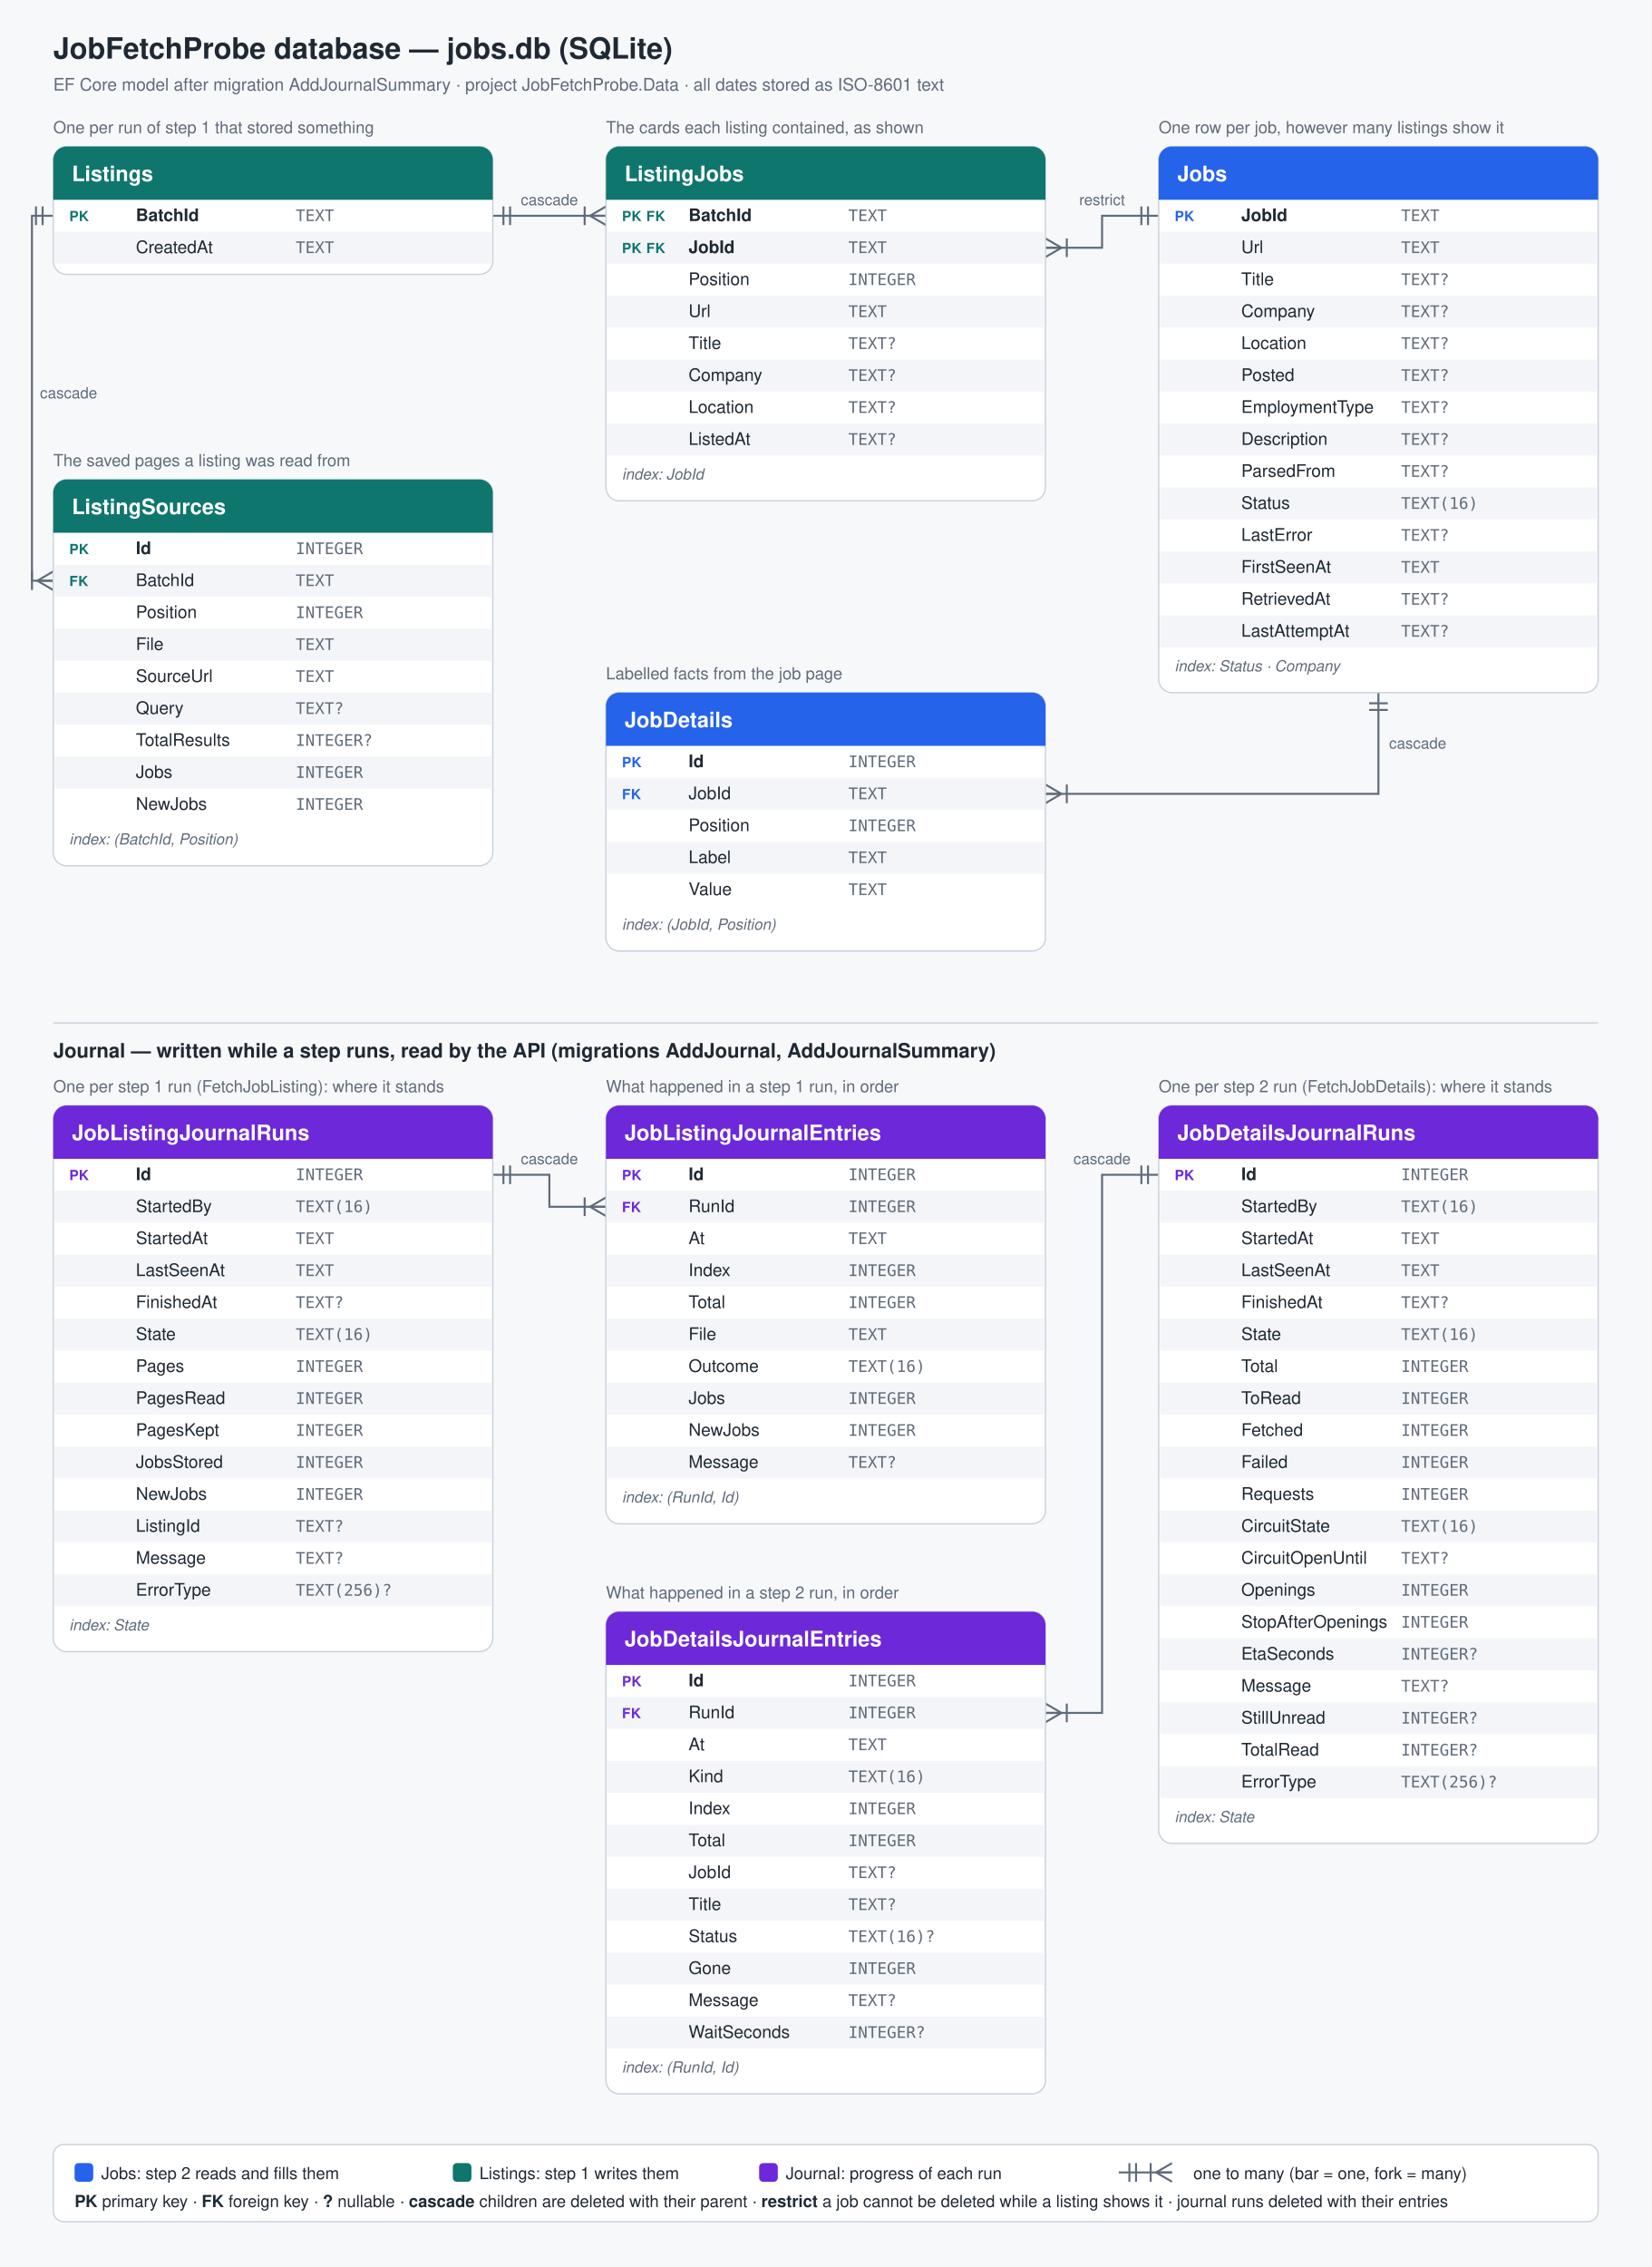
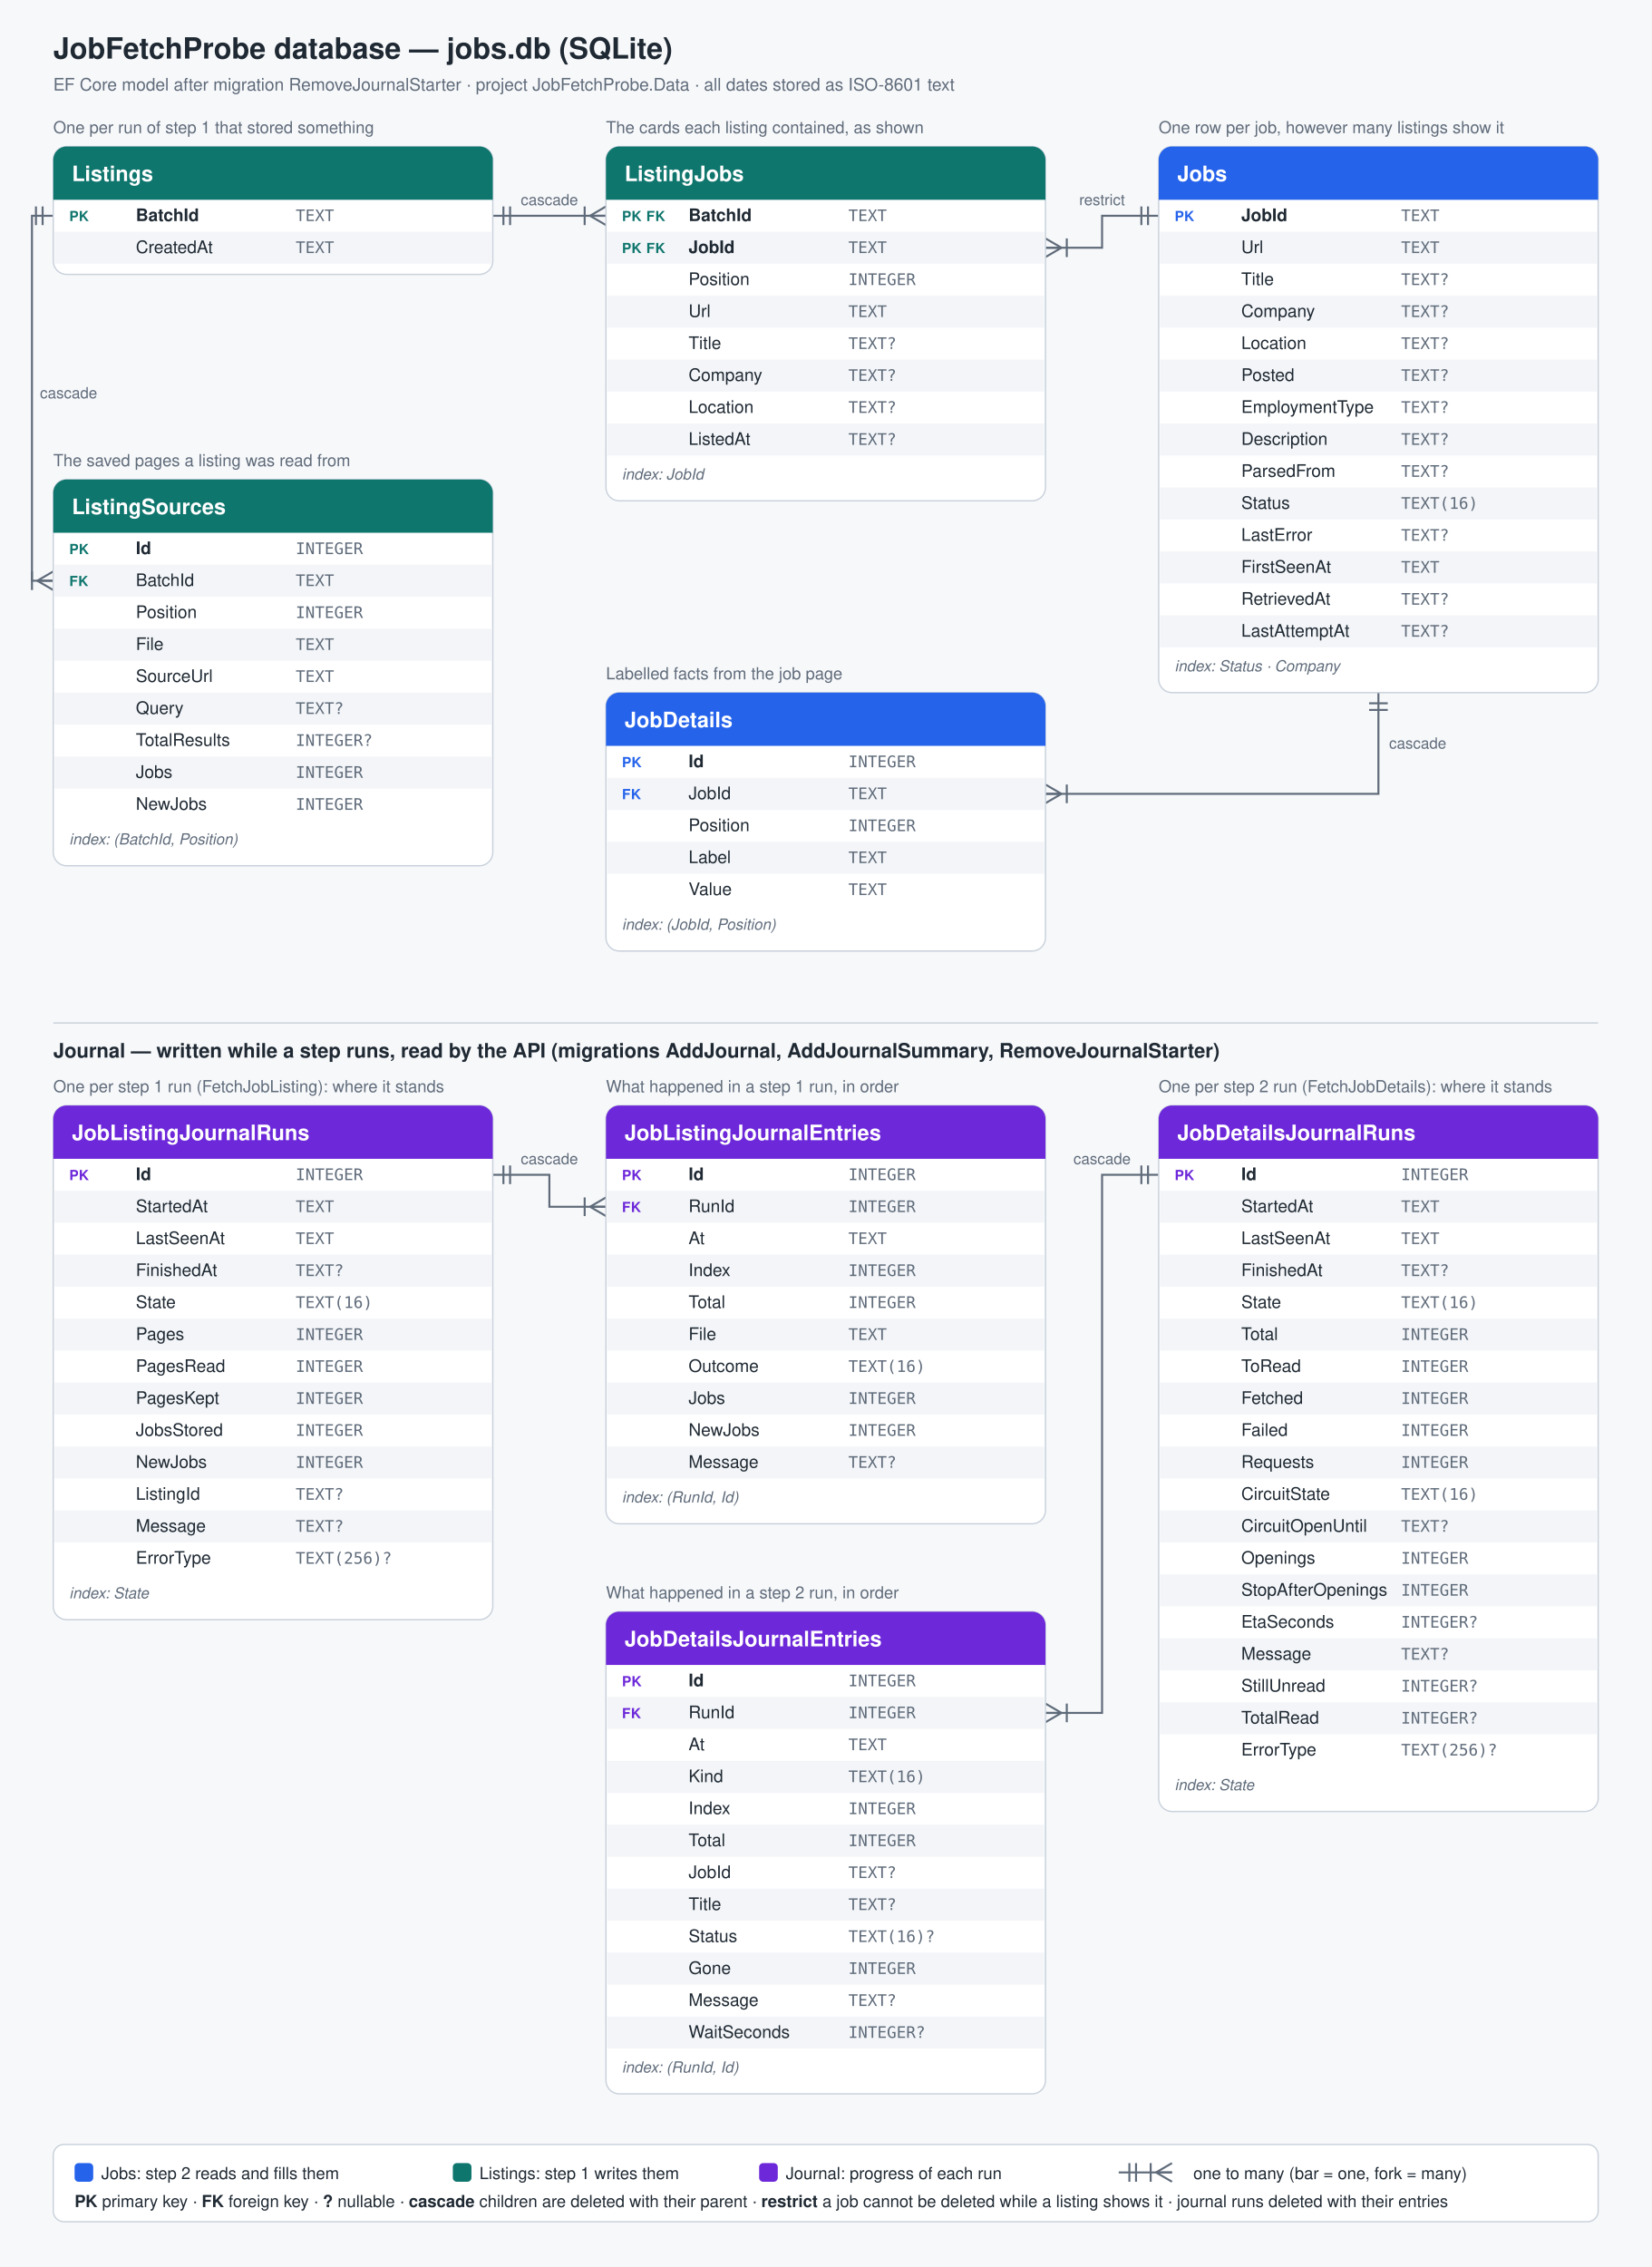
<svg xmlns="http://www.w3.org/2000/svg" width="1240" height="1702" viewBox="0 0 1240 1702" font-family="Segoe UI, -apple-system, Helvetica, Arial, sans-serif">
  <style>
.th{font-size:16px;font-weight:600;fill:#fff}
.col{font-size:13px;fill:#1f2933}.pk{font-weight:600}
.ty{font-size:12px;fill:#5f6b7a;font-family:Consolas,"SF Mono",Menlo,monospace}
.key{font-size:10.5px;font-weight:700;letter-spacing:.3px}
.idx{font-size:11.5px;fill:#5f6b7a;font-style:italic}
.note{font-size:12.5px;fill:#5f6b7a}
.rel{fill:none;stroke:#5f6b7a;stroke-width:1.5}
.rl{font-size:11.5px;fill:#5f6b7a}
.title{font-size:22px;font-weight:600;fill:#1f2933}.sub{font-size:13px;fill:#5f6b7a}
.lg{font-size:12.5px;fill:#1f2933}
</style>
  <rect width="1240" height="1702" fill="#f7f8fa" />
  <text x="40" y="44" class="title">JobFetchProbe database — jobs.db (SQLite)</text>
-   <text x="40" y="68" class="sub">EF Core model after migration AddJournalSummary · project JobFetchProbe.Data · all dates stored as ISO-8601 text</text>
+   <text x="40" y="68" class="sub">EF Core model after migration RemoveJournalStarter · project JobFetchProbe.Data · all dates stored as ISO-8601 text</text>
  <line x1="40" y1="768" x2="1200" y2="768" stroke="#c9d1db" />
-   <text x="40" y="794" class="sub" style="font-weight:600;fill:#1f2933;font-size:15px">Journal — written while a step runs, read by the API (migrations AddJournal, AddJournalSummary)</text>
+   <text x="40" y="794" class="sub" style="font-weight:600;fill:#1f2933;font-size:15px">Journal — written while a step runs, read by the API (migrations AddJournal, AddJournalSummary, RemoveJournalStarter)</text>
  <path d="M370 162.0H412.5V162.0H455" class="rel" />
  <path d="M378 155.0v14M383 155.0v14" class="rel" />
  <path d="M443 162.0L455 155.0M443 162.0L455 162.0M443 162.0L455 169.0" class="rel" />
  <path d="M439 155.0v14" class="rel" />
  <path d="M870 162.0H827.5V186.0H785" class="rel" />
  <path d="M862 155.0v14M857 155.0v14" class="rel" />
  <path d="M797 186.0L785 179.0M797 186.0L785 186.0M797 186.0L785 193.0" class="rel" />
  <path d="M801 179.0v14" class="rel" />
  <path d="M40 162.0H24V436.0H40" class="rel" />
  <path d="M32 155.0v14M27 155.0v14" class="rel" />
  <path d="M28 436.0L40 429.0M28 436.0L40 436.0M28 436.0L40 443.0" class="rel" />
  <path d="M24 429.0v14" class="rel" />
  <path d="M1035.0 520V596.0H785" class="rel" />
  <path d="M1028.0 528h14M1028.0 533h14" class="rel" />
  <path d="M797 596.0L785 589.0M797 596.0L785 596.0M797 596.0L785 603.0" class="rel" />
  <path d="M801 589.0v14" class="rel" />
  <path d="M370 882.0H412.5V906.0H455" class="rel" />
  <path d="M378 875.0v14M383 875.0v14" class="rel" />
  <path d="M443 906.0L455 899.0M443 906.0L455 906.0M443 906.0L455 913.0" class="rel" />
  <path d="M439 899.0v14" class="rel" />
  <path d="M870 882.0H827.5V1286.0H785" class="rel" />
  <path d="M862 875.0v14M857 875.0v14" class="rel" />
  <path d="M797 1286.0L785 1279.0M797 1286.0L785 1286.0M797 1286.0L785 1293.0" class="rel" />
  <path d="M801 1279.0v14" class="rel" />
  <g>
    <rect x="40" y="110" width="330" height="96" rx="10" fill="#ffffff" stroke="#c9d1db" />
    <path d="M40 120a10 10 0 0 1 10-10h310a10 10 0 0 1 10 10v30h-330z" fill="#0f766e" />
    <text x="54" y="136" class="th">Listings</text>
    <text x="52" y="166" class="key" fill="#0f766e">PK</text>
    <text x="102" y="166" class="col pk">BatchId</text>
    <text x="222" y="166" class="ty">TEXT</text>
    <rect x="41" y="174" width="328" height="24" fill="#f3f5f8" />
    <text x="102" y="190" class="col">CreatedAt</text>
    <text x="222" y="190" class="ty">TEXT</text>
    <text x="40" y="100" class="note">One per run of step 1 that stored something</text>
  </g>
  <g>
    <rect x="40" y="360" width="330" height="290" rx="10" fill="#ffffff" stroke="#c9d1db" />
    <path d="M40 370a10 10 0 0 1 10-10h310a10 10 0 0 1 10 10v30h-330z" fill="#0f766e" />
    <text x="54" y="386" class="th">ListingSources</text>
    <text x="52" y="416" class="key" fill="#0f766e">PK</text>
    <text x="102" y="416" class="col pk">Id</text>
    <text x="222" y="416" class="ty">INTEGER</text>
    <rect x="41" y="424" width="328" height="24" fill="#f3f5f8" />
    <text x="52" y="440" class="key" fill="#0f766e">FK</text>
    <text x="102" y="440" class="col">BatchId</text>
    <text x="222" y="440" class="ty">TEXT</text>
    <text x="102" y="464" class="col">Position</text>
    <text x="222" y="464" class="ty">INTEGER</text>
    <rect x="41" y="472" width="328" height="24" fill="#f3f5f8" />
    <text x="102" y="488" class="col">File</text>
    <text x="222" y="488" class="ty">TEXT</text>
    <text x="102" y="512" class="col">SourceUrl</text>
    <text x="222" y="512" class="ty">TEXT</text>
    <rect x="41" y="520" width="328" height="24" fill="#f3f5f8" />
    <text x="102" y="536" class="col">Query</text>
    <text x="222" y="536" class="ty">TEXT?</text>
    <text x="102" y="560" class="col">TotalResults</text>
    <text x="222" y="560" class="ty">INTEGER?</text>
    <rect x="41" y="568" width="328" height="24" fill="#f3f5f8" />
    <text x="102" y="584" class="col">Jobs</text>
    <text x="222" y="584" class="ty">INTEGER</text>
    <text x="102" y="608" class="col">NewJobs</text>
    <text x="222" y="608" class="ty">INTEGER</text>
    <text x="52" y="634" class="idx">index: (BatchId, Position)</text>
    <text x="40" y="350" class="note">The saved pages a listing was read from</text>
  </g>
  <g>
    <rect x="455" y="110" width="330" height="266" rx="10" fill="#ffffff" stroke="#c9d1db" />
    <path d="M455 120a10 10 0 0 1 10-10h310a10 10 0 0 1 10 10v30h-330z" fill="#0f766e" />
    <text x="469" y="136" class="th">ListingJobs</text>
    <text x="467" y="166" class="key" fill="#0f766e">PK FK</text>
    <text x="517" y="166" class="col pk">BatchId</text>
    <text x="637" y="166" class="ty">TEXT</text>
    <rect x="456" y="174" width="328" height="24" fill="#f3f5f8" />
    <text x="467" y="190" class="key" fill="#0f766e">PK FK</text>
    <text x="517" y="190" class="col pk">JobId</text>
    <text x="637" y="190" class="ty">TEXT</text>
    <text x="517" y="214" class="col">Position</text>
    <text x="637" y="214" class="ty">INTEGER</text>
    <rect x="456" y="222" width="328" height="24" fill="#f3f5f8" />
    <text x="517" y="238" class="col">Url</text>
    <text x="637" y="238" class="ty">TEXT</text>
    <text x="517" y="262" class="col">Title</text>
    <text x="637" y="262" class="ty">TEXT?</text>
    <rect x="456" y="270" width="328" height="24" fill="#f3f5f8" />
    <text x="517" y="286" class="col">Company</text>
    <text x="637" y="286" class="ty">TEXT?</text>
    <text x="517" y="310" class="col">Location</text>
    <text x="637" y="310" class="ty">TEXT?</text>
    <rect x="456" y="318" width="328" height="24" fill="#f3f5f8" />
    <text x="517" y="334" class="col">ListedAt</text>
    <text x="637" y="334" class="ty">TEXT?</text>
    <text x="467" y="360" class="idx">index: JobId</text>
    <text x="455" y="100" class="note">The cards each listing contained, as shown</text>
  </g>
  <g>
    <rect x="870" y="110" width="330" height="410" rx="10" fill="#ffffff" stroke="#c9d1db" />
    <path d="M870 120a10 10 0 0 1 10-10h310a10 10 0 0 1 10 10v30h-330z" fill="#2563eb" />
    <text x="884" y="136" class="th">Jobs</text>
    <text x="882" y="166" class="key" fill="#2563eb">PK</text>
    <text x="932" y="166" class="col pk">JobId</text>
    <text x="1052" y="166" class="ty">TEXT</text>
    <rect x="871" y="174" width="328" height="24" fill="#f3f5f8" />
    <text x="932" y="190" class="col">Url</text>
    <text x="1052" y="190" class="ty">TEXT</text>
    <text x="932" y="214" class="col">Title</text>
    <text x="1052" y="214" class="ty">TEXT?</text>
    <rect x="871" y="222" width="328" height="24" fill="#f3f5f8" />
    <text x="932" y="238" class="col">Company</text>
    <text x="1052" y="238" class="ty">TEXT?</text>
    <text x="932" y="262" class="col">Location</text>
    <text x="1052" y="262" class="ty">TEXT?</text>
    <rect x="871" y="270" width="328" height="24" fill="#f3f5f8" />
    <text x="932" y="286" class="col">Posted</text>
    <text x="1052" y="286" class="ty">TEXT?</text>
    <text x="932" y="310" class="col">EmploymentType</text>
    <text x="1052" y="310" class="ty">TEXT?</text>
    <rect x="871" y="318" width="328" height="24" fill="#f3f5f8" />
    <text x="932" y="334" class="col">Description</text>
    <text x="1052" y="334" class="ty">TEXT?</text>
    <text x="932" y="358" class="col">ParsedFrom</text>
    <text x="1052" y="358" class="ty">TEXT?</text>
    <rect x="871" y="366" width="328" height="24" fill="#f3f5f8" />
    <text x="932" y="382" class="col">Status</text>
    <text x="1052" y="382" class="ty">TEXT(16)</text>
    <text x="932" y="406" class="col">LastError</text>
    <text x="1052" y="406" class="ty">TEXT?</text>
    <rect x="871" y="414" width="328" height="24" fill="#f3f5f8" />
    <text x="932" y="430" class="col">FirstSeenAt</text>
    <text x="1052" y="430" class="ty">TEXT</text>
    <text x="932" y="454" class="col">RetrievedAt</text>
    <text x="1052" y="454" class="ty">TEXT?</text>
    <rect x="871" y="462" width="328" height="24" fill="#f3f5f8" />
    <text x="932" y="478" class="col">LastAttemptAt</text>
    <text x="1052" y="478" class="ty">TEXT?</text>
    <text x="882" y="504" class="idx">index: Status · Company</text>
    <text x="870" y="100" class="note">One row per job, however many listings show it</text>
  </g>
  <g>
    <rect x="455" y="520" width="330" height="194" rx="10" fill="#ffffff" stroke="#c9d1db" />
    <path d="M455 530a10 10 0 0 1 10-10h310a10 10 0 0 1 10 10v30h-330z" fill="#2563eb" />
    <text x="469" y="546" class="th">JobDetails</text>
    <text x="467" y="576" class="key" fill="#2563eb">PK</text>
    <text x="517" y="576" class="col pk">Id</text>
    <text x="637" y="576" class="ty">INTEGER</text>
    <rect x="456" y="584" width="328" height="24" fill="#f3f5f8" />
    <text x="467" y="600" class="key" fill="#2563eb">FK</text>
    <text x="517" y="600" class="col">JobId</text>
    <text x="637" y="600" class="ty">TEXT</text>
    <text x="517" y="624" class="col">Position</text>
    <text x="637" y="624" class="ty">INTEGER</text>
    <rect x="456" y="632" width="328" height="24" fill="#f3f5f8" />
    <text x="517" y="648" class="col">Label</text>
    <text x="637" y="648" class="ty">TEXT</text>
    <text x="517" y="672" class="col">Value</text>
    <text x="637" y="672" class="ty">TEXT</text>
    <text x="467" y="698" class="idx">index: (JobId, Position)</text>
    <text x="455" y="510" class="note">Labelled facts from the job page</text>
  </g>
  <g>
-     <rect x="40" y="830" width="330" height="410" rx="10" fill="#ffffff" stroke="#c9d1db" />
+     <rect x="40" y="830" width="330" height="386" rx="10" fill="#ffffff" stroke="#c9d1db" />
    <path d="M40 840a10 10 0 0 1 10-10h310a10 10 0 0 1 10 10v30h-330z" fill="#6d28d9" />
    <text x="54" y="856" class="th">JobListingJournalRuns</text>
    <text x="52" y="886" class="key" fill="#6d28d9">PK</text>
    <text x="102" y="886" class="col pk">Id</text>
    <text x="222" y="886" class="ty">INTEGER</text>
    <rect x="41" y="894" width="328" height="24" fill="#f3f5f8" />
-     <text x="102" y="910" class="col">StartedBy</text>
-     <text x="222" y="910" class="ty">TEXT(16)</text>
-     <text x="102" y="934" class="col">StartedAt</text>
+     <text x="102" y="910" class="col">StartedAt</text>
+     <text x="222" y="910" class="ty">TEXT</text>
+     <text x="102" y="934" class="col">LastSeenAt</text>
    <text x="222" y="934" class="ty">TEXT</text>
    <rect x="41" y="942" width="328" height="24" fill="#f3f5f8" />
-     <text x="102" y="958" class="col">LastSeenAt</text>
-     <text x="222" y="958" class="ty">TEXT</text>
-     <text x="102" y="982" class="col">FinishedAt</text>
-     <text x="222" y="982" class="ty">TEXT?</text>
+     <text x="102" y="958" class="col">FinishedAt</text>
+     <text x="222" y="958" class="ty">TEXT?</text>
+     <text x="102" y="982" class="col">State</text>
+     <text x="222" y="982" class="ty">TEXT(16)</text>
    <rect x="41" y="990" width="328" height="24" fill="#f3f5f8" />
-     <text x="102" y="1006" class="col">State</text>
-     <text x="222" y="1006" class="ty">TEXT(16)</text>
-     <text x="102" y="1030" class="col">Pages</text>
+     <text x="102" y="1006" class="col">Pages</text>
+     <text x="222" y="1006" class="ty">INTEGER</text>
+     <text x="102" y="1030" class="col">PagesRead</text>
    <text x="222" y="1030" class="ty">INTEGER</text>
    <rect x="41" y="1038" width="328" height="24" fill="#f3f5f8" />
-     <text x="102" y="1054" class="col">PagesRead</text>
+     <text x="102" y="1054" class="col">PagesKept</text>
    <text x="222" y="1054" class="ty">INTEGER</text>
-     <text x="102" y="1078" class="col">PagesKept</text>
+     <text x="102" y="1078" class="col">JobsStored</text>
    <text x="222" y="1078" class="ty">INTEGER</text>
    <rect x="41" y="1086" width="328" height="24" fill="#f3f5f8" />
-     <text x="102" y="1102" class="col">JobsStored</text>
+     <text x="102" y="1102" class="col">NewJobs</text>
    <text x="222" y="1102" class="ty">INTEGER</text>
-     <text x="102" y="1126" class="col">NewJobs</text>
-     <text x="222" y="1126" class="ty">INTEGER</text>
+     <text x="102" y="1126" class="col">ListingId</text>
+     <text x="222" y="1126" class="ty">TEXT?</text>
    <rect x="41" y="1134" width="328" height="24" fill="#f3f5f8" />
-     <text x="102" y="1150" class="col">ListingId</text>
+     <text x="102" y="1150" class="col">Message</text>
    <text x="222" y="1150" class="ty">TEXT?</text>
-     <text x="102" y="1174" class="col">Message</text>
-     <text x="222" y="1174" class="ty">TEXT?</text>
-     <rect x="41" y="1182" width="328" height="24" fill="#f3f5f8" />
-     <text x="102" y="1198" class="col">ErrorType</text>
-     <text x="222" y="1198" class="ty">TEXT(256)?</text>
-     <text x="52" y="1224" class="idx">index: State</text>
+     <text x="102" y="1174" class="col">ErrorType</text>
+     <text x="222" y="1174" class="ty">TEXT(256)?</text>
+     <text x="52" y="1200" class="idx">index: State</text>
    <text x="40" y="820" class="note">One per step 1 run (FetchJobListing): where it stands</text>
  </g>
  <g>
    <rect x="455" y="830" width="330" height="314" rx="10" fill="#ffffff" stroke="#c9d1db" />
    <path d="M455 840a10 10 0 0 1 10-10h310a10 10 0 0 1 10 10v30h-330z" fill="#6d28d9" />
    <text x="469" y="856" class="th">JobListingJournalEntries</text>
    <text x="467" y="886" class="key" fill="#6d28d9">PK</text>
    <text x="517" y="886" class="col pk">Id</text>
    <text x="637" y="886" class="ty">INTEGER</text>
    <rect x="456" y="894" width="328" height="24" fill="#f3f5f8" />
    <text x="467" y="910" class="key" fill="#6d28d9">FK</text>
    <text x="517" y="910" class="col">RunId</text>
    <text x="637" y="910" class="ty">INTEGER</text>
    <text x="517" y="934" class="col">At</text>
    <text x="637" y="934" class="ty">TEXT</text>
    <rect x="456" y="942" width="328" height="24" fill="#f3f5f8" />
    <text x="517" y="958" class="col">Index</text>
    <text x="637" y="958" class="ty">INTEGER</text>
    <text x="517" y="982" class="col">Total</text>
    <text x="637" y="982" class="ty">INTEGER</text>
    <rect x="456" y="990" width="328" height="24" fill="#f3f5f8" />
    <text x="517" y="1006" class="col">File</text>
    <text x="637" y="1006" class="ty">TEXT</text>
    <text x="517" y="1030" class="col">Outcome</text>
    <text x="637" y="1030" class="ty">TEXT(16)</text>
    <rect x="456" y="1038" width="328" height="24" fill="#f3f5f8" />
    <text x="517" y="1054" class="col">Jobs</text>
    <text x="637" y="1054" class="ty">INTEGER</text>
    <text x="517" y="1078" class="col">NewJobs</text>
    <text x="637" y="1078" class="ty">INTEGER</text>
    <rect x="456" y="1086" width="328" height="24" fill="#f3f5f8" />
    <text x="517" y="1102" class="col">Message</text>
    <text x="637" y="1102" class="ty">TEXT?</text>
    <text x="467" y="1128" class="idx">index: (RunId, Id)</text>
    <text x="455" y="820" class="note">What happened in a step 1 run, in order</text>
  </g>
  <g>
-     <rect x="870" y="830" width="330" height="554" rx="10" fill="#ffffff" stroke="#c9d1db" />
+     <rect x="870" y="830" width="330" height="530" rx="10" fill="#ffffff" stroke="#c9d1db" />
    <path d="M870 840a10 10 0 0 1 10-10h310a10 10 0 0 1 10 10v30h-330z" fill="#6d28d9" />
    <text x="884" y="856" class="th">JobDetailsJournalRuns</text>
    <text x="882" y="886" class="key" fill="#6d28d9">PK</text>
    <text x="932" y="886" class="col pk">Id</text>
    <text x="1052" y="886" class="ty">INTEGER</text>
    <rect x="871" y="894" width="328" height="24" fill="#f3f5f8" />
-     <text x="932" y="910" class="col">StartedBy</text>
-     <text x="1052" y="910" class="ty">TEXT(16)</text>
-     <text x="932" y="934" class="col">StartedAt</text>
+     <text x="932" y="910" class="col">StartedAt</text>
+     <text x="1052" y="910" class="ty">TEXT</text>
+     <text x="932" y="934" class="col">LastSeenAt</text>
    <text x="1052" y="934" class="ty">TEXT</text>
    <rect x="871" y="942" width="328" height="24" fill="#f3f5f8" />
-     <text x="932" y="958" class="col">LastSeenAt</text>
-     <text x="1052" y="958" class="ty">TEXT</text>
-     <text x="932" y="982" class="col">FinishedAt</text>
-     <text x="1052" y="982" class="ty">TEXT?</text>
+     <text x="932" y="958" class="col">FinishedAt</text>
+     <text x="1052" y="958" class="ty">TEXT?</text>
+     <text x="932" y="982" class="col">State</text>
+     <text x="1052" y="982" class="ty">TEXT(16)</text>
    <rect x="871" y="990" width="328" height="24" fill="#f3f5f8" />
-     <text x="932" y="1006" class="col">State</text>
-     <text x="1052" y="1006" class="ty">TEXT(16)</text>
-     <text x="932" y="1030" class="col">Total</text>
+     <text x="932" y="1006" class="col">Total</text>
+     <text x="1052" y="1006" class="ty">INTEGER</text>
+     <text x="932" y="1030" class="col">ToRead</text>
    <text x="1052" y="1030" class="ty">INTEGER</text>
    <rect x="871" y="1038" width="328" height="24" fill="#f3f5f8" />
-     <text x="932" y="1054" class="col">ToRead</text>
+     <text x="932" y="1054" class="col">Fetched</text>
    <text x="1052" y="1054" class="ty">INTEGER</text>
-     <text x="932" y="1078" class="col">Fetched</text>
+     <text x="932" y="1078" class="col">Failed</text>
    <text x="1052" y="1078" class="ty">INTEGER</text>
    <rect x="871" y="1086" width="328" height="24" fill="#f3f5f8" />
-     <text x="932" y="1102" class="col">Failed</text>
+     <text x="932" y="1102" class="col">Requests</text>
    <text x="1052" y="1102" class="ty">INTEGER</text>
-     <text x="932" y="1126" class="col">Requests</text>
-     <text x="1052" y="1126" class="ty">INTEGER</text>
+     <text x="932" y="1126" class="col">CircuitState</text>
+     <text x="1052" y="1126" class="ty">TEXT(16)</text>
    <rect x="871" y="1134" width="328" height="24" fill="#f3f5f8" />
-     <text x="932" y="1150" class="col">CircuitState</text>
-     <text x="1052" y="1150" class="ty">TEXT(16)</text>
-     <text x="932" y="1174" class="col">CircuitOpenUntil</text>
-     <text x="1052" y="1174" class="ty">TEXT?</text>
+     <text x="932" y="1150" class="col">CircuitOpenUntil</text>
+     <text x="1052" y="1150" class="ty">TEXT?</text>
+     <text x="932" y="1174" class="col">Openings</text>
+     <text x="1052" y="1174" class="ty">INTEGER</text>
    <rect x="871" y="1182" width="328" height="24" fill="#f3f5f8" />
-     <text x="932" y="1198" class="col">Openings</text>
+     <text x="932" y="1198" class="col">StopAfterOpenings</text>
    <text x="1052" y="1198" class="ty">INTEGER</text>
-     <text x="932" y="1222" class="col">StopAfterOpenings</text>
-     <text x="1052" y="1222" class="ty">INTEGER</text>
+     <text x="932" y="1222" class="col">EtaSeconds</text>
+     <text x="1052" y="1222" class="ty">INTEGER?</text>
    <rect x="871" y="1230" width="328" height="24" fill="#f3f5f8" />
-     <text x="932" y="1246" class="col">EtaSeconds</text>
-     <text x="1052" y="1246" class="ty">INTEGER?</text>
-     <text x="932" y="1270" class="col">Message</text>
-     <text x="1052" y="1270" class="ty">TEXT?</text>
+     <text x="932" y="1246" class="col">Message</text>
+     <text x="1052" y="1246" class="ty">TEXT?</text>
+     <text x="932" y="1270" class="col">StillUnread</text>
+     <text x="1052" y="1270" class="ty">INTEGER?</text>
    <rect x="871" y="1278" width="328" height="24" fill="#f3f5f8" />
-     <text x="932" y="1294" class="col">StillUnread</text>
+     <text x="932" y="1294" class="col">TotalRead</text>
    <text x="1052" y="1294" class="ty">INTEGER?</text>
-     <text x="932" y="1318" class="col">TotalRead</text>
-     <text x="1052" y="1318" class="ty">INTEGER?</text>
-     <rect x="871" y="1326" width="328" height="24" fill="#f3f5f8" />
-     <text x="932" y="1342" class="col">ErrorType</text>
-     <text x="1052" y="1342" class="ty">TEXT(256)?</text>
-     <text x="882" y="1368" class="idx">index: State</text>
+     <text x="932" y="1318" class="col">ErrorType</text>
+     <text x="1052" y="1318" class="ty">TEXT(256)?</text>
+     <text x="882" y="1344" class="idx">index: State</text>
    <text x="870" y="820" class="note">One per step 2 run (FetchJobDetails): where it stands</text>
  </g>
  <g>
    <rect x="455" y="1210" width="330" height="362" rx="10" fill="#ffffff" stroke="#c9d1db" />
    <path d="M455 1220a10 10 0 0 1 10-10h310a10 10 0 0 1 10 10v30h-330z" fill="#6d28d9" />
    <text x="469" y="1236" class="th">JobDetailsJournalEntries</text>
    <text x="467" y="1266" class="key" fill="#6d28d9">PK</text>
    <text x="517" y="1266" class="col pk">Id</text>
    <text x="637" y="1266" class="ty">INTEGER</text>
    <rect x="456" y="1274" width="328" height="24" fill="#f3f5f8" />
    <text x="467" y="1290" class="key" fill="#6d28d9">FK</text>
    <text x="517" y="1290" class="col">RunId</text>
    <text x="637" y="1290" class="ty">INTEGER</text>
    <text x="517" y="1314" class="col">At</text>
    <text x="637" y="1314" class="ty">TEXT</text>
    <rect x="456" y="1322" width="328" height="24" fill="#f3f5f8" />
    <text x="517" y="1338" class="col">Kind</text>
    <text x="637" y="1338" class="ty">TEXT(16)</text>
    <text x="517" y="1362" class="col">Index</text>
    <text x="637" y="1362" class="ty">INTEGER</text>
    <rect x="456" y="1370" width="328" height="24" fill="#f3f5f8" />
    <text x="517" y="1386" class="col">Total</text>
    <text x="637" y="1386" class="ty">INTEGER</text>
    <text x="517" y="1410" class="col">JobId</text>
    <text x="637" y="1410" class="ty">TEXT?</text>
    <rect x="456" y="1418" width="328" height="24" fill="#f3f5f8" />
    <text x="517" y="1434" class="col">Title</text>
    <text x="637" y="1434" class="ty">TEXT?</text>
    <text x="517" y="1458" class="col">Status</text>
    <text x="637" y="1458" class="ty">TEXT(16)?</text>
    <rect x="456" y="1466" width="328" height="24" fill="#f3f5f8" />
    <text x="517" y="1482" class="col">Gone</text>
    <text x="637" y="1482" class="ty">INTEGER</text>
    <text x="517" y="1506" class="col">Message</text>
    <text x="637" y="1506" class="ty">TEXT?</text>
    <rect x="456" y="1514" width="328" height="24" fill="#f3f5f8" />
    <text x="517" y="1530" class="col">WaitSeconds</text>
    <text x="637" y="1530" class="ty">INTEGER?</text>
    <text x="467" y="1556" class="idx">index: (RunId, Id)</text>
    <text x="455" y="1200" class="note">What happened in a step 2 run, in order</text>
  </g>
  <text x="412.5" y="154.0" class="rl" text-anchor="middle">cascade</text>
  <text x="827.5" y="154.0" class="rl" text-anchor="middle">restrict</text>
  <text x="1043.0" y="562.0" class="rl" text-anchor="start">cascade</text>
  <text x="412.5" y="874.0" class="rl" text-anchor="middle">cascade</text>
  <text x="827.5" y="874.0" class="rl" text-anchor="middle">cascade</text>
  <text x="30" y="299.0" class="rl" text-anchor="start">cascade</text>
  <g transform="translate(40,1632)">
    <rect x="0" y="-22" width="1160" height="58" rx="8" fill="#fff" stroke="#c9d1db" />
    <rect x="16" y="-8" width="14" height="14" rx="3" fill="#2563eb" />
    <text x="36" y="4" class="lg">Jobs: step 2 reads and fills them</text>
    <rect x="300" y="-8" width="14" height="14" rx="3" fill="#0f766e" />
    <text x="320" y="4" class="lg">Listings: step 1 writes them</text>
    <rect x="530" y="-8" width="14" height="14" rx="3" fill="#6d28d9" />
    <text x="550" y="4" class="lg">Journal: progress of each run</text>
    <path d="M800 -1h40" class="rel" />
    <path d="M808 -8v14M813 -8v14" class="rel" />
    <path d="M828 -1L840 -8M828 -1L840 -1M828 -1L840 6" class="rel" />
    <path d="M824 -8v14" class="rel" />
    <text x="856" y="4" class="lg">one to many (bar = one, fork = many)</text>
    <text x="16" y="25" class="lg">
      <tspan font-weight="700">PK</tspan> primary key · <tspan font-weight="700">FK</tspan> foreign key · <tspan font-weight="700">?</tspan> nullable · <tspan font-weight="700">cascade</tspan> children are deleted with their parent · <tspan font-weight="700">restrict</tspan> a job cannot be deleted while a listing shows it · journal runs deleted with their entries</text>
  </g>
</svg>
